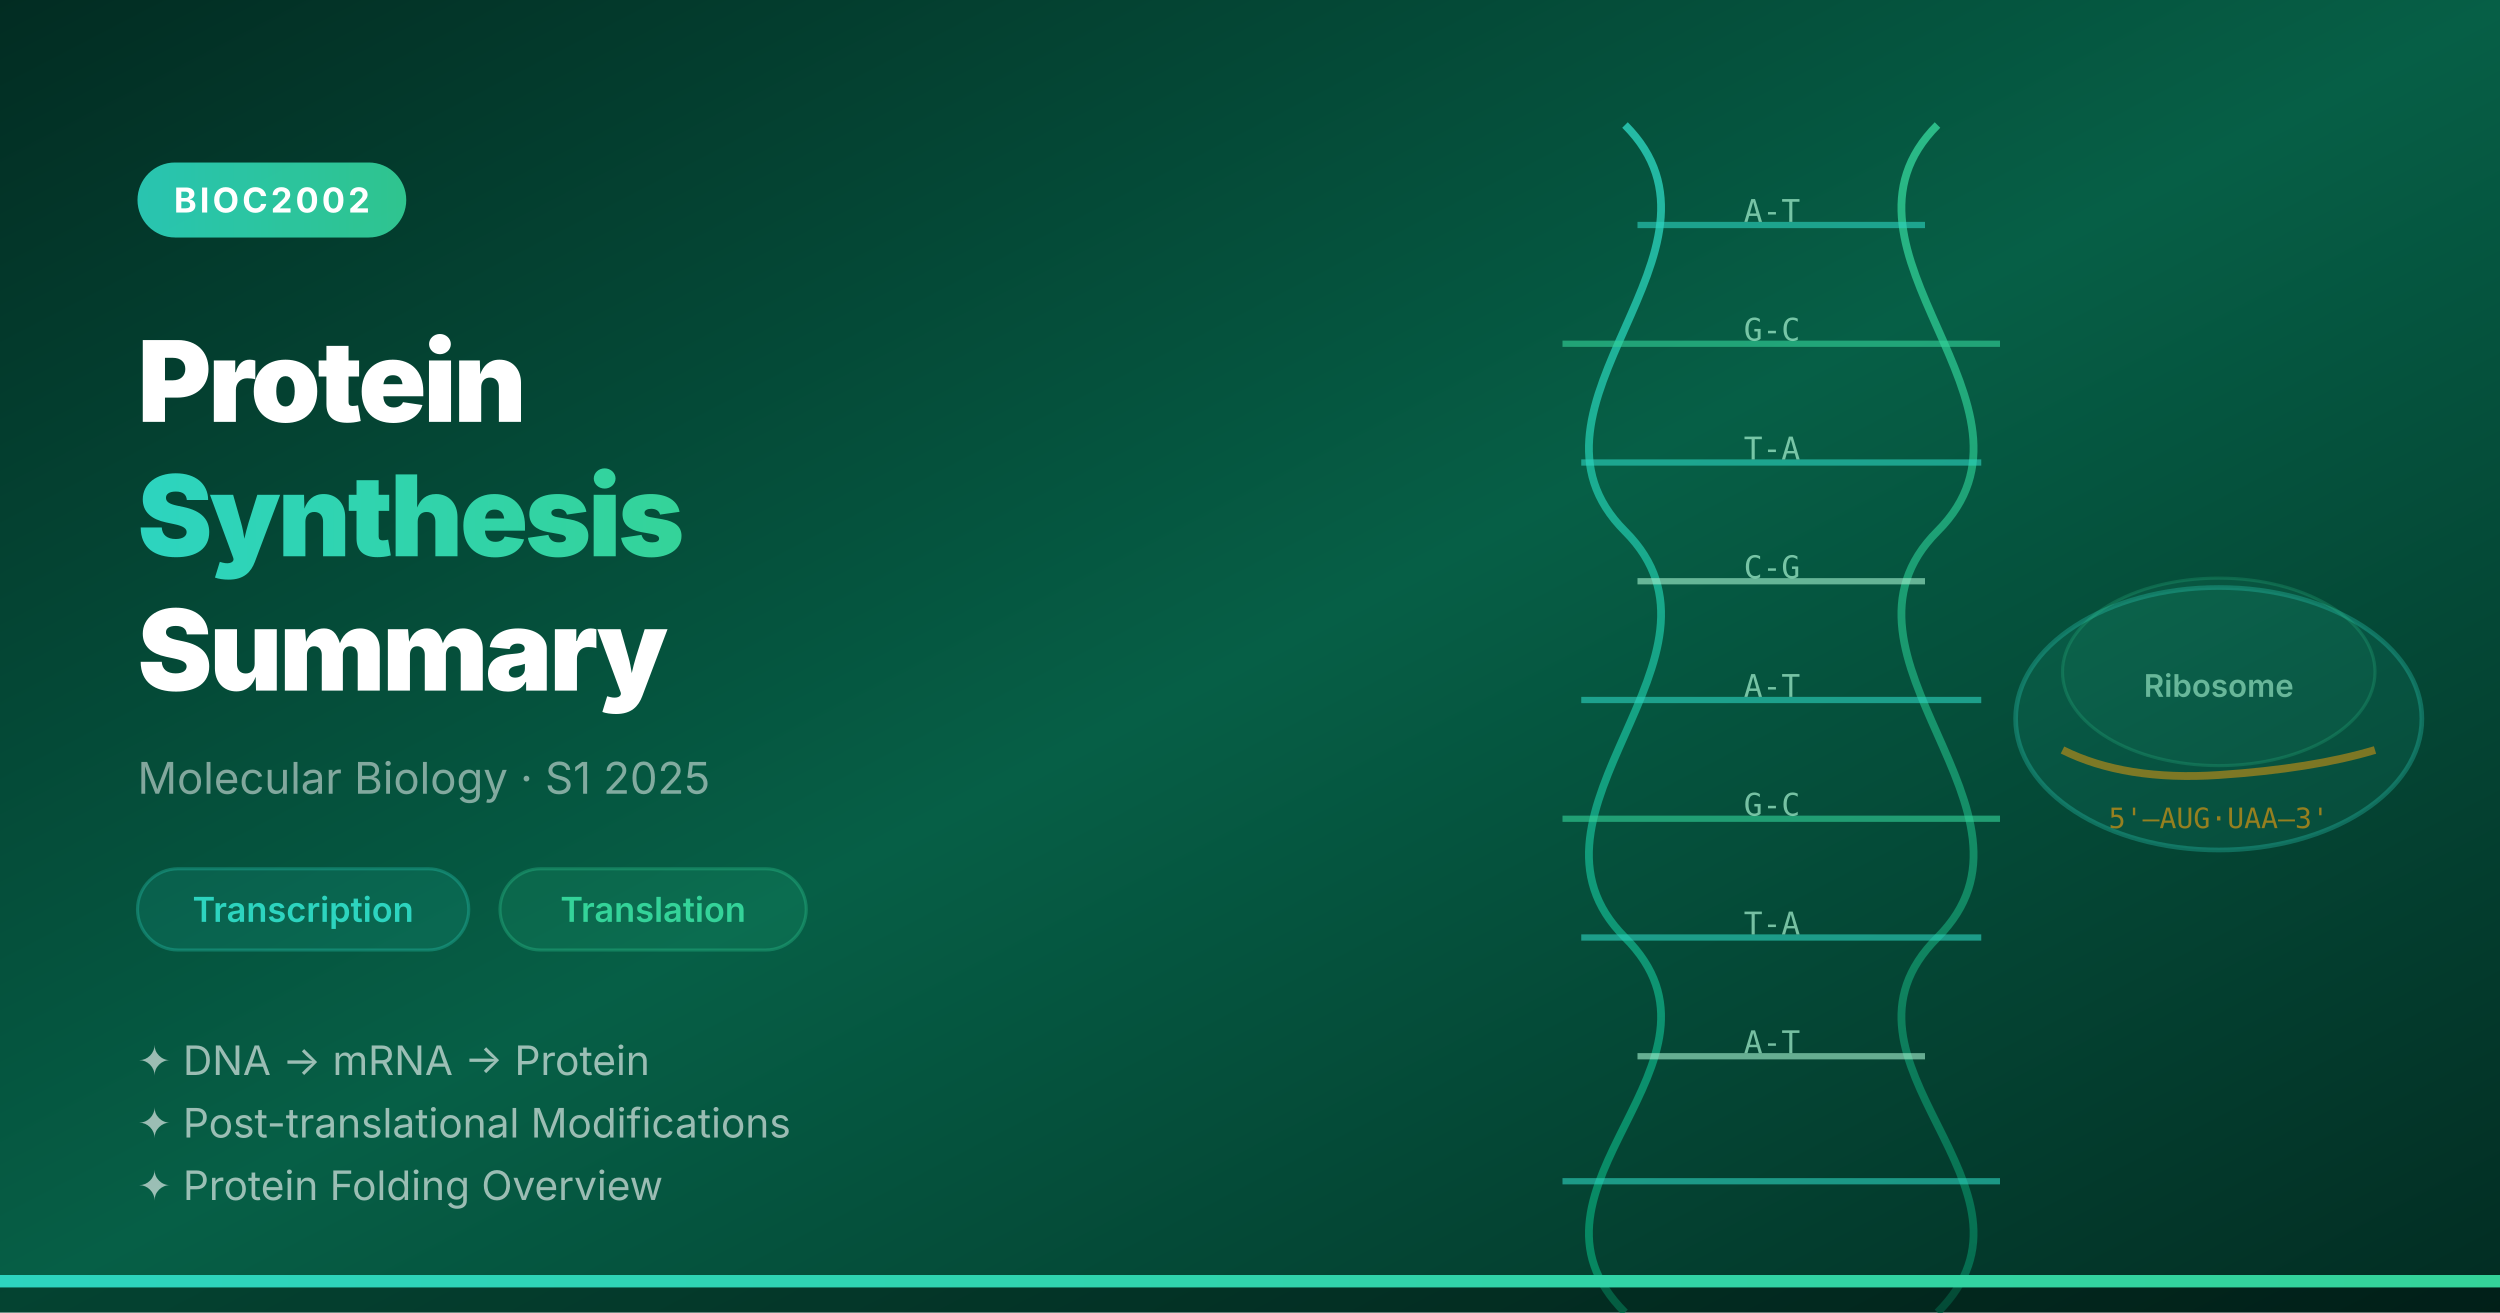
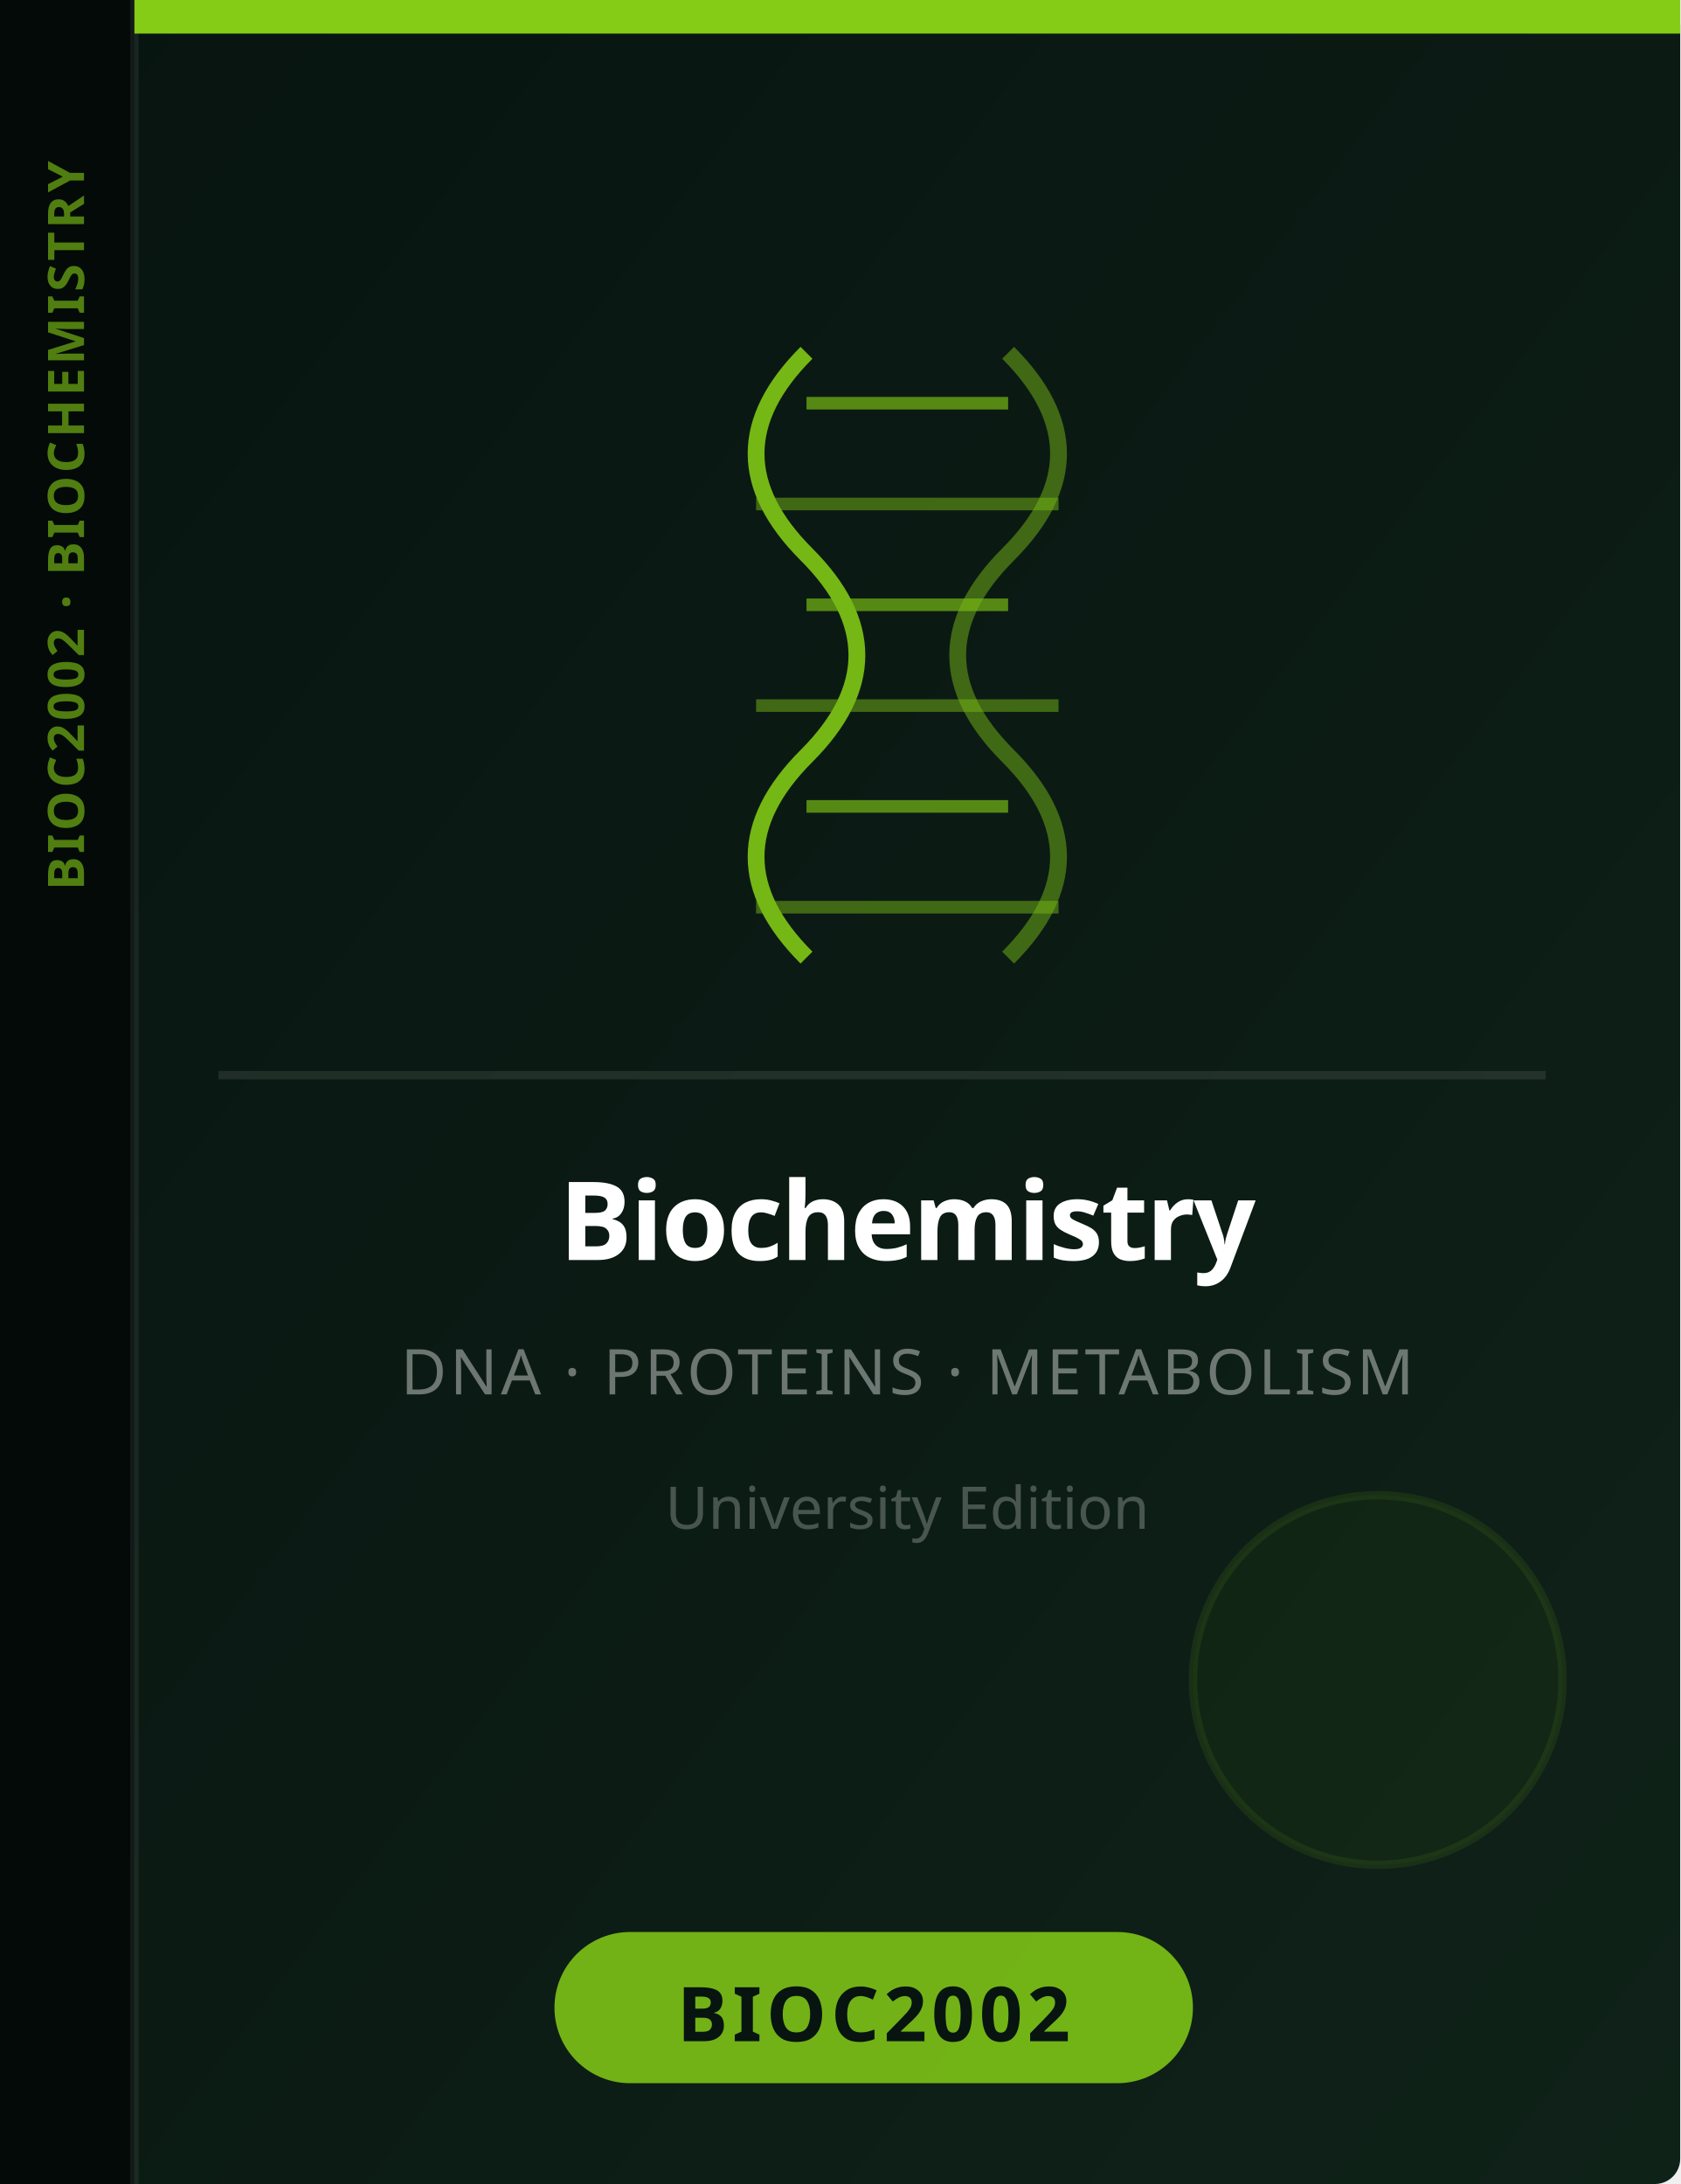
- <svg xmlns="http://www.w3.org/2000/svg" viewBox="0 0 800 420" width="800" height="420">
+ <svg xmlns="http://www.w3.org/2000/svg" viewBox="0 0 200 260" width="200" height="260">
  <defs>
    <linearGradient id="bg" x1="0" y1="0" x2="1" y2="1">
-       <stop offset="0%" stop-color="#022c22" />
-       <stop offset="50%" stop-color="#065f46" />
-       <stop offset="100%" stop-color="#022c22" />
-     </linearGradient>
-     <linearGradient id="acc" x1="0" y1="0" x2="1" y2="0">
-       <stop offset="0%" stop-color="#2dd4bf" />
-       <stop offset="100%" stop-color="#34d399" />
-     </linearGradient>
-     <linearGradient id="helix1" x1="0" y1="0" x2="0" y2="1">
-       <stop offset="0%" stop-color="#2dd4bf" />
-       <stop offset="100%" stop-color="#059669" />
-     </linearGradient>
-     <linearGradient id="helix2" x1="0" y1="0" x2="0" y2="1">
-       <stop offset="0%" stop-color="#34d399" />
-       <stop offset="100%" stop-color="#047857" />
+       <stop offset="0%" stop-color="#071410" />
+       <stop offset="100%" stop-color="#0f2218" />
    </linearGradient>
  </defs>
-   <rect width="800" height="420" fill="url(#bg)" />
-   <path d="M 520 40 C 560 80 480 130 520 170 C 560 210 480 260 520 300 C 560 340 480 380 520 420" fill="none" stroke="url(#helix1)" stroke-width="2.5" opacity="0.8" />
-   <path d="M 620 40 C 580 80 660 130 620 170 C 580 210 660 260 620 300 C 580 340 660 380 620 420" fill="none" stroke="url(#helix2)" stroke-width="2.5" opacity="0.8" />
-   <g stroke-width="2" opacity="0.6">
-     <line x1="524" y1="72" x2="616" y2="72" stroke="#2dd4bf" />
-     <line x1="500" y1="110" x2="640" y2="110" stroke="#34d399" />
-     <line x1="506" y1="148" x2="634" y2="148" stroke="#2dd4bf" />
-     <line x1="524" y1="186" x2="616" y2="186" stroke="#a7f3d0" />
-     <line x1="506" y1="224" x2="634" y2="224" stroke="#2dd4bf" />
-     <line x1="500" y1="262" x2="640" y2="262" stroke="#34d399" />
-     <line x1="506" y1="300" x2="634" y2="300" stroke="#2dd4bf" />
-     <line x1="524" y1="338" x2="616" y2="338" stroke="#a7f3d0" />
-     <line x1="500" y1="378" x2="640" y2="378" stroke="#2dd4bf" />
+   <rect width="200" height="260" fill="url(#bg)" rx="3" />
+   <rect width="16" height="260" fill="#030a08" rx="3 0 0 3" />
+   <line x1="16" y1="0" x2="16" y2="260" stroke="rgba(255,255,255,0.07)" stroke-width="1" />
+   <text x="-106" y="10" transform="rotate(-90)" fill="rgba(132,204,22,0.6)" font-family="sans-serif" font-size="6" font-weight="700" letter-spacing="0.06em">BIOC2002 · BIOCHEMISTRY</text>
+   <rect x="16" y="0" width="184" height="4" fill="#84cc16" />
+   <g transform="translate(108, 78)" opacity="0.88">
+     <path d="M -12 -36 Q -24 -24 -12 -12 Q 0 0 -12 12 Q -24 24 -12 36" fill="none" stroke="#84cc16" stroke-width="2" />
+     <path d="M 12 -36 Q 24 -24 12 -12 Q 0 0 12 12 Q 24 24 12 36" fill="none" stroke="rgba(132,204,22,0.5)" stroke-width="2" />
+     <line x1="-12" y1="-30" x2="12" y2="-30" stroke="#84cc16" stroke-width="1.5" opacity="0.7" />
+     <line x1="-18" y1="-18" x2="18" y2="-18" stroke="#84cc16" stroke-width="1.5" opacity="0.5" />
+     <line x1="-12" y1="-6" x2="12" y2="-6" stroke="#84cc16" stroke-width="1.5" opacity="0.7" />
+     <line x1="-18" y1="6" x2="18" y2="6" stroke="#84cc16" stroke-width="1.5" opacity="0.5" />
+     <line x1="-12" y1="18" x2="12" y2="18" stroke="#84cc16" stroke-width="1.5" opacity="0.7" />
+     <line x1="-18" y1="30" x2="18" y2="30" stroke="#84cc16" stroke-width="1.5" opacity="0.5" />
  </g>
-   <g font-family="monospace" font-size="10" fill="rgba(167,243,208,0.7)">
-     <text x="558" y="71">A-T</text>
-     <text x="558" y="109">G-C</text>
-     <text x="558" y="147">T-A</text>
-     <text x="558" y="185">C-G</text>
-     <text x="558" y="223">A-T</text>
-     <text x="558" y="261">G-C</text>
-     <text x="558" y="299">T-A</text>
-     <text x="558" y="337">A-T</text>
-   </g>
-   <ellipse cx="710" cy="230" rx="65" ry="42" fill="rgba(45,212,191,0.08)" stroke="rgba(45,212,191,0.3)" stroke-width="1.5" />
-   <ellipse cx="710" cy="215" rx="50" ry="30" fill="rgba(52,211,153,0.06)" stroke="rgba(52,211,153,0.2)" stroke-width="1" />
-   <text x="710" y="223" font-family="Inter, sans-serif" font-size="10" fill="rgba(167,243,208,0.6)" text-anchor="middle" font-weight="600">Ribosome</text>
-   <path d="M 660 240 Q 680 250 710 248 Q 740 246 760 240" fill="none" stroke="rgba(245,158,11,0.5)" stroke-width="2.5" />
-   <text x="710" y="265" font-family="monospace" font-size="9" fill="rgba(245,158,11,0.6)" text-anchor="middle">5'—AUG·UAA—3'</text>
-   <rect x="44" y="52" width="86" height="24" rx="12" fill="url(#acc)" opacity="0.9" />
-   <text x="87" y="68" font-family="Inter, sans-serif" font-size="11" font-weight="700" fill="#fff" text-anchor="middle" letter-spacing="1">BIOC2002</text>
-   <text x="44" y="135" font-family="Inter, sans-serif" font-size="36" font-weight="900" fill="#fff" letter-spacing="-1">Protein</text>
-   <text x="44" y="178" font-family="Inter, sans-serif" font-size="36" font-weight="900" fill="url(#acc)" letter-spacing="-1">Synthesis</text>
-   <text x="44" y="221" font-family="Inter, sans-serif" font-size="36" font-weight="900" fill="#fff" letter-spacing="-1">Summary</text>
-   <text x="44" y="254" font-family="Inter, sans-serif" font-size="14" fill="rgba(255,255,255,0.5)">Molecular Biology  ·  S1 2025</text>
-   <g transform="translate(44, 278)">
-     <rect width="106" height="26" rx="13" fill="rgba(45,212,191,0.12)" stroke="rgba(45,212,191,0.3)" stroke-width="1" />
-     <text x="53" y="17" font-family="Inter, sans-serif" font-size="11" font-weight="600" fill="#2dd4bf" text-anchor="middle">Transcription</text>
-   </g>
-   <g transform="translate(160, 278)">
-     <rect width="98" height="26" rx="13" fill="rgba(52,211,153,0.12)" stroke="rgba(52,211,153,0.3)" stroke-width="1" />
-     <text x="49" y="17" font-family="Inter, sans-serif" font-size="11" font-weight="600" fill="#34d399" text-anchor="middle">Translation</text>
-   </g>
-   <g font-family="Inter, sans-serif" font-size="13" fill="rgba(255,255,255,0.6)">
-     <text x="44" y="344">✦  DNA → mRNA → Protein</text>
-     <text x="44" y="364">✦  Post-translational Modifications</text>
-     <text x="44" y="384">✦  Protein Folding Overview</text>
-   </g>
-   <rect x="0" y="408" width="800" height="4" fill="url(#acc)" />
-   <rect x="0" y="412" width="800" height="8" fill="rgba(0,0,0,0.3)" />
+   <line x1="26" y1="128" x2="184" y2="128" stroke="rgba(255,255,255,0.09)" stroke-width="1" />
+   <text x="108" y="150" text-anchor="middle" fill="#fff" font-family="sans-serif" font-size="13" font-weight="800" letter-spacing="-0.02em">Biochemistry</text>
+   <text x="108" y="166" text-anchor="middle" fill="rgba(255,255,255,0.4)" font-family="sans-serif" font-size="7.5" letter-spacing="0.05em">DNA · PROTEINS · METABOLISM</text>
+   <text x="108" y="182" text-anchor="middle" fill="rgba(255,255,255,0.25)" font-family="sans-serif" font-size="7">University Edition</text>
+   <rect x="66" y="230" width="76" height="18" rx="9" fill="#84cc16" opacity="0.85" />
+   <text x="104" y="243" text-anchor="middle" fill="#071410" font-family="sans-serif" font-size="9" font-weight="800" letter-spacing="0.06em">BIOC2002</text>
+   <circle cx="164" cy="200" r="22" fill="rgba(132,204,22,0.04)" stroke="rgba(132,204,22,0.1)" stroke-width="1" />
</svg>
